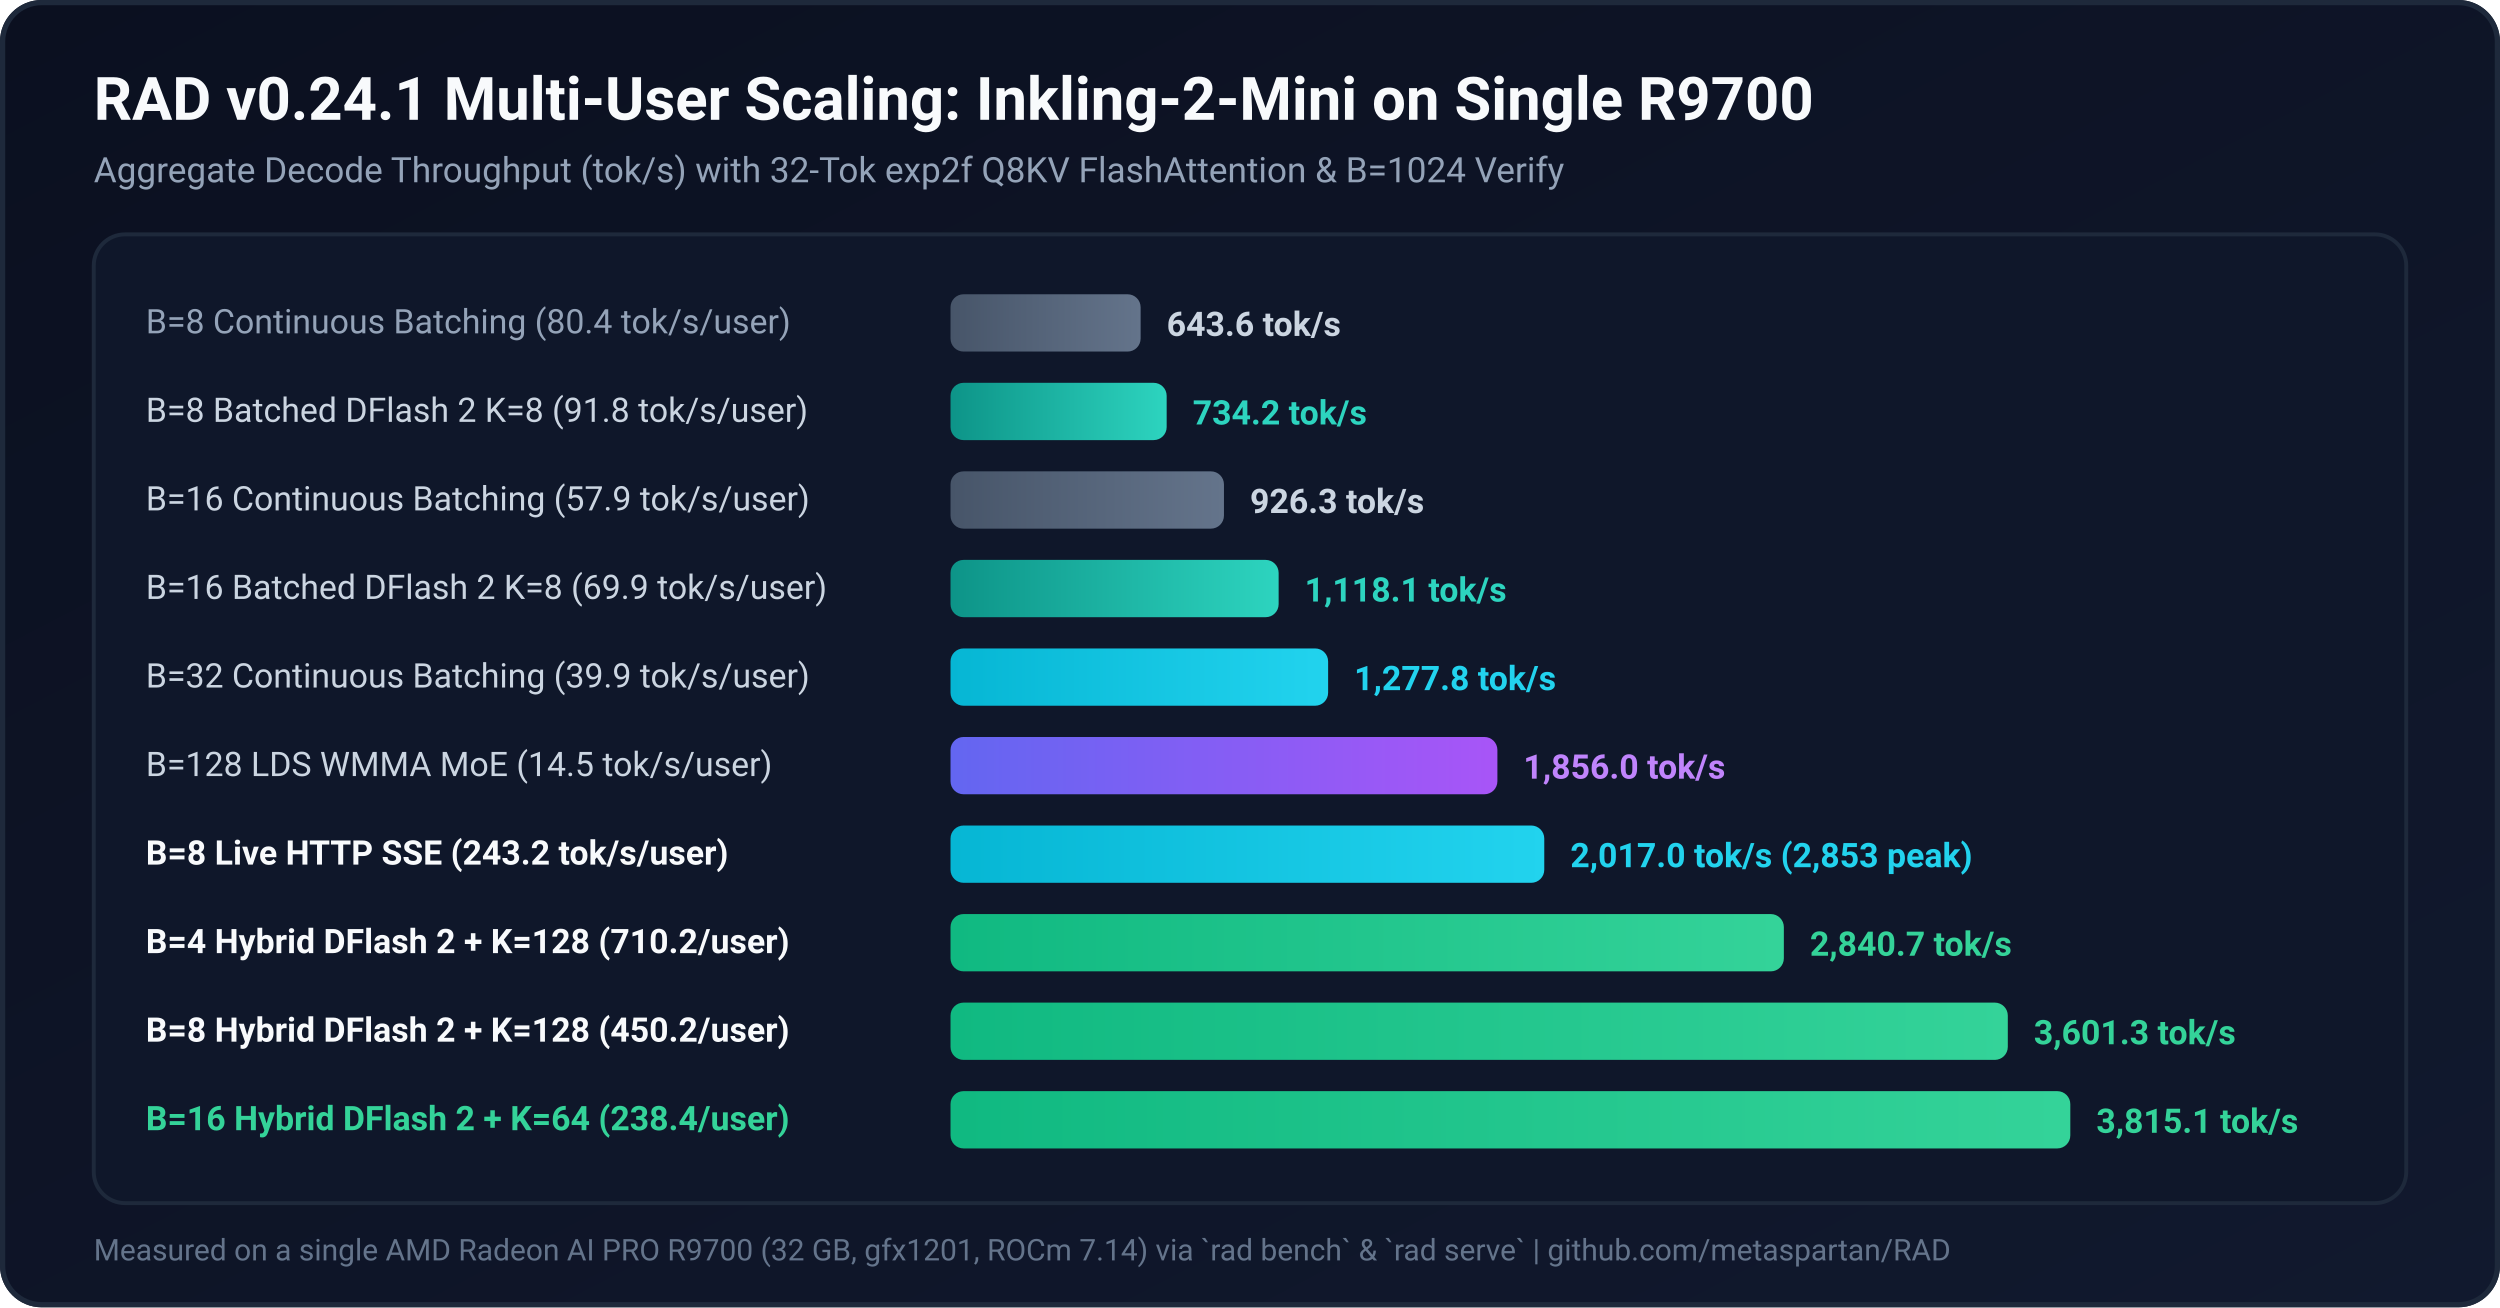
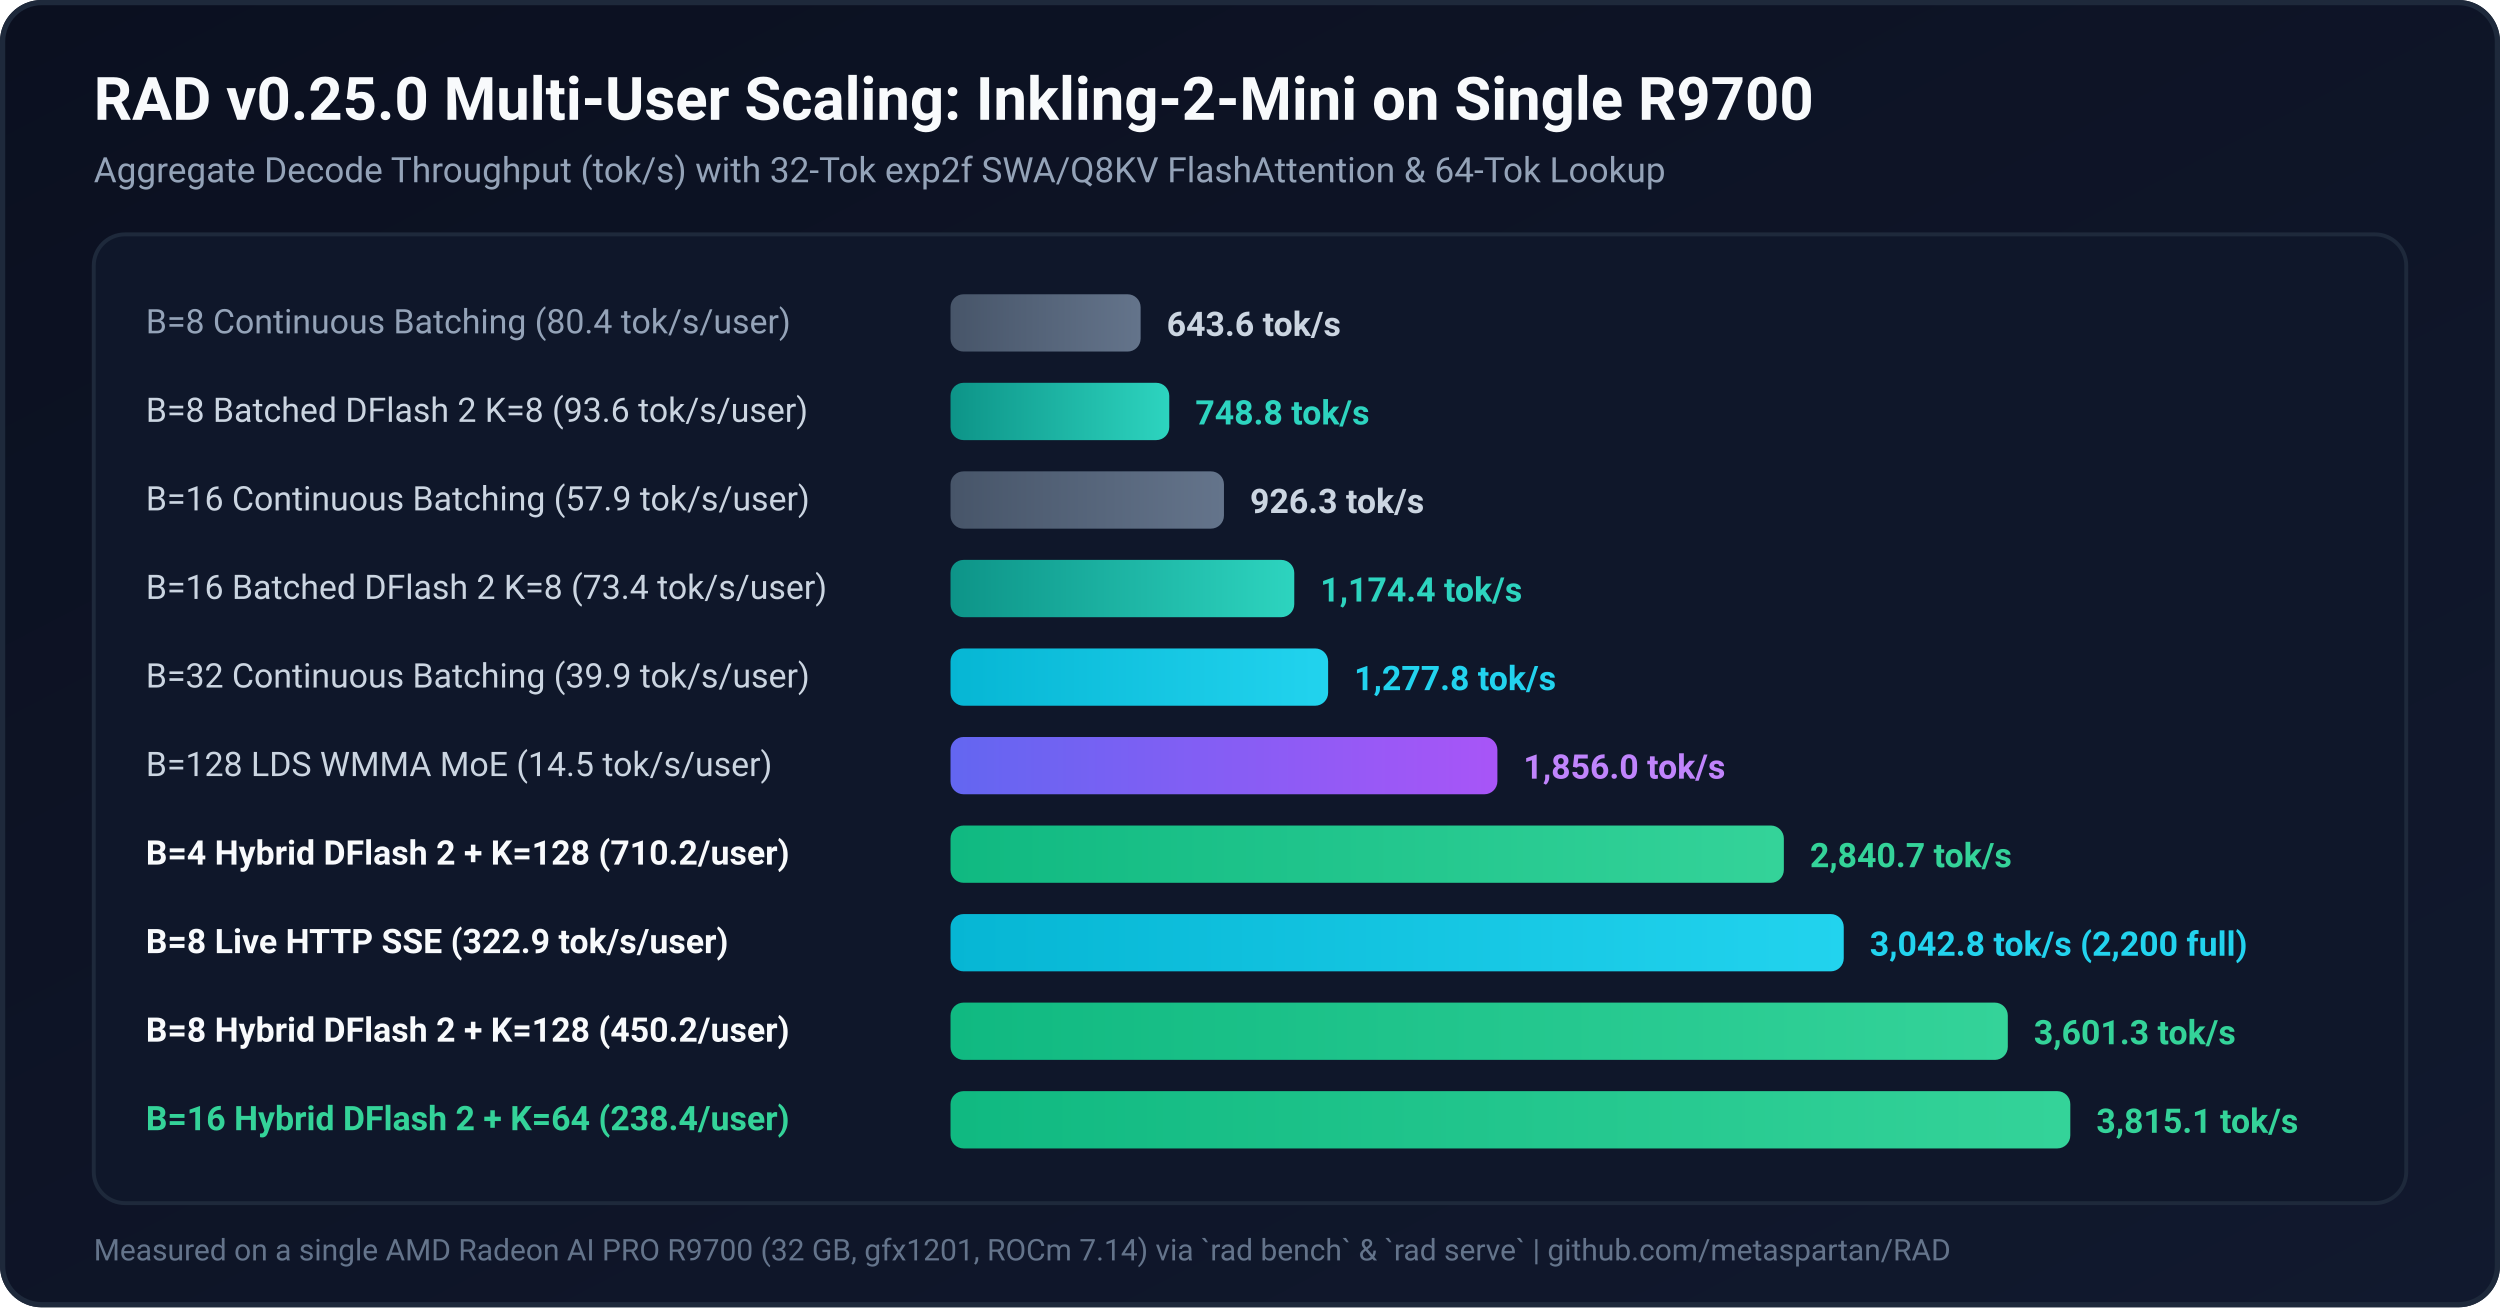
<svg xmlns="http://www.w3.org/2000/svg" viewBox="0 0 960 502" width="960" height="502">
  <defs>
    <linearGradient id="bg" x1="0" y1="0" x2="1" y2="1">
      <stop offset="0%" stop-color="#0b1020" />
      <stop offset="100%" stop-color="#11192e" />
    </linearGradient>
    <linearGradient id="greenGrad" x1="0" y1="0" x2="1" y2="0">
      <stop offset="0%" stop-color="#10b981" />
      <stop offset="100%" stop-color="#34d399" />
    </linearGradient>
    <linearGradient id="tealGrad" x1="0" y1="0" x2="1" y2="0">
      <stop offset="0%" stop-color="#0d9488" />
      <stop offset="100%" stop-color="#2dd4bf" />
    </linearGradient>
    <linearGradient id="cyanGrad" x1="0" y1="0" x2="1" y2="0">
      <stop offset="0%" stop-color="#06b6d4" />
      <stop offset="100%" stop-color="#22d3ee" />
    </linearGradient>
    <linearGradient id="purpleGrad" x1="0" y1="0" x2="1" y2="0">
      <stop offset="0%" stop-color="#6366f1" />
      <stop offset="100%" stop-color="#a855f7" />
    </linearGradient>
    <linearGradient id="slateGrad" x1="0" y1="0" x2="1" y2="0">
      <stop offset="0%" stop-color="#475569" />
      <stop offset="100%" stop-color="#64748b" />
    </linearGradient>
  </defs>
  <rect width="960" height="502" rx="16" fill="url(#bg)" />
  <rect x="1" y="1" width="958" height="500" rx="15" fill="none" stroke="#1e293b" stroke-width="2" />
-   <text x="36" y="46" font-family="system-ui, -apple-system, Segoe UI, Roboto, sans-serif" font-size="23" font-weight="700" fill="#f8fafc">RAD v0.24.1 Multi-User Scaling: Inkling-2-Mini on Single R9700</text>
-   <text x="36" y="70" font-family="system-ui, -apple-system, Segoe UI, Roboto, sans-serif" font-size="13.5" fill="#94a3b8">Aggregate Decode Throughput (tok/s) with 32-Tok exp2f Q8KV FlashAttention &amp; B=1024 Verify</text>
+   <text x="36" y="46" font-family="system-ui, -apple-system, Segoe UI, Roboto, sans-serif" font-size="23" font-weight="700" fill="#f8fafc">RAD v0.25.0 Multi-User Scaling: Inkling-2-Mini on Single R9700</text>
+   <text x="36" y="70" font-family="system-ui, -apple-system, Segoe UI, Roboto, sans-serif" font-size="13.5" fill="#94a3b8">Aggregate Decode Throughput (tok/s) with 32-Tok exp2f SWA/Q8KV FlashAttention &amp; 64-Tok Lookup</text>
  <rect x="36" y="90" width="888" height="372" rx="12" fill="#0f172a" stroke="#1e293b" stroke-width="1.5" />
  <text x="56" y="128" font-family="system-ui, -apple-system, Segoe UI, Roboto, sans-serif" font-size="13" fill="#94a3b8">B=8 Continuous Batching (80.4 tok/s/user)</text>
  <rect x="365" y="113" width="73" height="22" rx="5" fill="url(#slateGrad)" />
  <text x="448" y="129" font-family="system-ui, -apple-system, Segoe UI, Roboto, sans-serif" font-size="13" font-weight="700" fill="#cbd5e1">643.6 tok/s</text>
-   <text x="56" y="162" font-family="system-ui, -apple-system, Segoe UI, Roboto, sans-serif" font-size="13" fill="#cbd5e1">B=8 Batched DFlash 2 K=8 (91.8 tok/s/user)</text>
-   <rect x="365" y="147" width="83" height="22" rx="5" fill="url(#tealGrad)" />
-   <text x="458" y="163" font-family="system-ui, -apple-system, Segoe UI, Roboto, sans-serif" font-size="13" font-weight="700" fill="#2dd4bf">734.2 tok/s</text>
+   <text x="56" y="162" font-family="system-ui, -apple-system, Segoe UI, Roboto, sans-serif" font-size="13" fill="#cbd5e1">B=8 Batched DFlash 2 K=8 (93.6 tok/s/user)</text>
+   <rect x="365" y="147" width="84" height="22" rx="5" fill="url(#tealGrad)" />
+   <text x="459" y="163" font-family="system-ui, -apple-system, Segoe UI, Roboto, sans-serif" font-size="13" font-weight="700" fill="#2dd4bf">748.8 tok/s</text>
  <text x="56" y="196" font-family="system-ui, -apple-system, Segoe UI, Roboto, sans-serif" font-size="13" fill="#cbd5e1">B=16 Continuous Batching (57.9 tok/s/user)</text>
  <rect x="365" y="181" width="105" height="22" rx="5" fill="url(#slateGrad)" />
  <text x="480" y="197" font-family="system-ui, -apple-system, Segoe UI, Roboto, sans-serif" font-size="13" font-weight="700" fill="#cbd5e1">926.3 tok/s</text>
-   <text x="56" y="230" font-family="system-ui, -apple-system, Segoe UI, Roboto, sans-serif" font-size="13" fill="#cbd5e1">B=16 Batched DFlash 2 K=8 (69.9 tok/s/user)</text>
-   <rect x="365" y="215" width="126" height="22" rx="5" fill="url(#tealGrad)" />
-   <text x="501" y="231" font-family="system-ui, -apple-system, Segoe UI, Roboto, sans-serif" font-size="13" font-weight="700" fill="#2dd4bf">1,118.1 tok/s</text>
+   <text x="56" y="230" font-family="system-ui, -apple-system, Segoe UI, Roboto, sans-serif" font-size="13" fill="#cbd5e1">B=16 Batched DFlash 2 K=8 (73.4 tok/s/user)</text>
+   <rect x="365" y="215" width="132" height="22" rx="5" fill="url(#tealGrad)" />
+   <text x="507" y="231" font-family="system-ui, -apple-system, Segoe UI, Roboto, sans-serif" font-size="13" font-weight="700" fill="#2dd4bf">1,174.4 tok/s</text>
  <text x="56" y="264" font-family="system-ui, -apple-system, Segoe UI, Roboto, sans-serif" font-size="13" fill="#cbd5e1">B=32 Continuous Batching (39.9 tok/s/user)</text>
  <rect x="365" y="249" width="145" height="22" rx="5" fill="url(#cyanGrad)" />
  <text x="520" y="265" font-family="system-ui, -apple-system, Segoe UI, Roboto, sans-serif" font-size="13" font-weight="700" fill="#22d3ee">1,277.8 tok/s</text>
  <text x="56" y="298" font-family="system-ui, -apple-system, Segoe UI, Roboto, sans-serif" font-size="13" fill="#cbd5e1">B=128 LDS WMMA MoE (14.5 tok/s/user)</text>
  <rect x="365" y="283" width="210" height="22" rx="5" fill="url(#purpleGrad)" />
  <text x="585" y="299" font-family="system-ui, -apple-system, Segoe UI, Roboto, sans-serif" font-size="13" font-weight="700" fill="#c084fc">1,856.0 tok/s</text>
-   <text x="56" y="332" font-family="system-ui, -apple-system, Segoe UI, Roboto, sans-serif" font-size="13" font-weight="700" fill="#f8fafc">B=8 Live HTTP SSE (243.2 tok/s/user)</text>
-   <rect x="365" y="317" width="228" height="22" rx="5" fill="url(#cyanGrad)" />
-   <text x="603" y="333" font-family="system-ui, -apple-system, Segoe UI, Roboto, sans-serif" font-size="13" font-weight="700" fill="#22d3ee">2,017.0 tok/s (2,853 peak)</text>
-   <text x="56" y="366" font-family="system-ui, -apple-system, Segoe UI, Roboto, sans-serif" font-size="13" font-weight="700" fill="#f8fafc">B=4 Hybrid DFlash 2 + K=128 (710.2/user)</text>
-   <rect x="365" y="351" width="320" height="22" rx="5" fill="url(#greenGrad)" />
-   <text x="695" y="367" font-family="system-ui, -apple-system, Segoe UI, Roboto, sans-serif" font-size="13" font-weight="700" fill="#34d399">2,840.7 tok/s</text>
+   <text x="56" y="332" font-family="system-ui, -apple-system, Segoe UI, Roboto, sans-serif" font-size="13" font-weight="700" fill="#f8fafc">B=4 Hybrid DFlash 2 + K=128 (710.2/user)</text>
+   <rect x="365" y="317" width="320" height="22" rx="5" fill="url(#greenGrad)" />
+   <text x="695" y="333" font-family="system-ui, -apple-system, Segoe UI, Roboto, sans-serif" font-size="13" font-weight="700" fill="#34d399">2,840.7 tok/s</text>
+   <text x="56" y="366" font-family="system-ui, -apple-system, Segoe UI, Roboto, sans-serif" font-size="13" font-weight="700" fill="#f8fafc">B=8 Live HTTP SSE (322.9 tok/s/user)</text>
+   <rect x="365" y="351" width="343" height="22" rx="5" fill="url(#cyanGrad)" />
+   <text x="718" y="367" font-family="system-ui, -apple-system, Segoe UI, Roboto, sans-serif" font-size="13" font-weight="700" fill="#22d3ee">3,042.8 tok/s (2,200 full)</text>
  <text x="56" y="400" font-family="system-ui, -apple-system, Segoe UI, Roboto, sans-serif" font-size="13" font-weight="700" fill="#f8fafc">B=8 Hybrid DFlash 2 + K=128 (450.2/user)</text>
  <rect x="365" y="385" width="406" height="22" rx="5" fill="url(#greenGrad)" />
  <text x="781" y="401" font-family="system-ui, -apple-system, Segoe UI, Roboto, sans-serif" font-size="13" font-weight="700" fill="#34d399">3,601.3 tok/s</text>
  <text x="56" y="434" font-family="system-ui, -apple-system, Segoe UI, Roboto, sans-serif" font-size="13" font-weight="700" fill="#34d399">B=16 Hybrid DFlash 2 + K=64 (238.4/user)</text>
  <rect x="365" y="419" width="430" height="22" rx="5" fill="url(#greenGrad)" />
  <text x="805" y="435" font-family="system-ui, -apple-system, Segoe UI, Roboto, sans-serif" font-size="13" font-weight="700" fill="#34d399">3,815.1 tok/s</text>
  <text x="36" y="484" font-family="system-ui, -apple-system, Segoe UI, Roboto, sans-serif" font-size="11.5" fill="#64748b">Measured on a single AMD Radeon AI PRO R9700 (32 GB, gfx1201, ROCm 7.14) via `rad bench` &amp; `rad serve` | github.com/metaspartan/RAD</text>
</svg>
